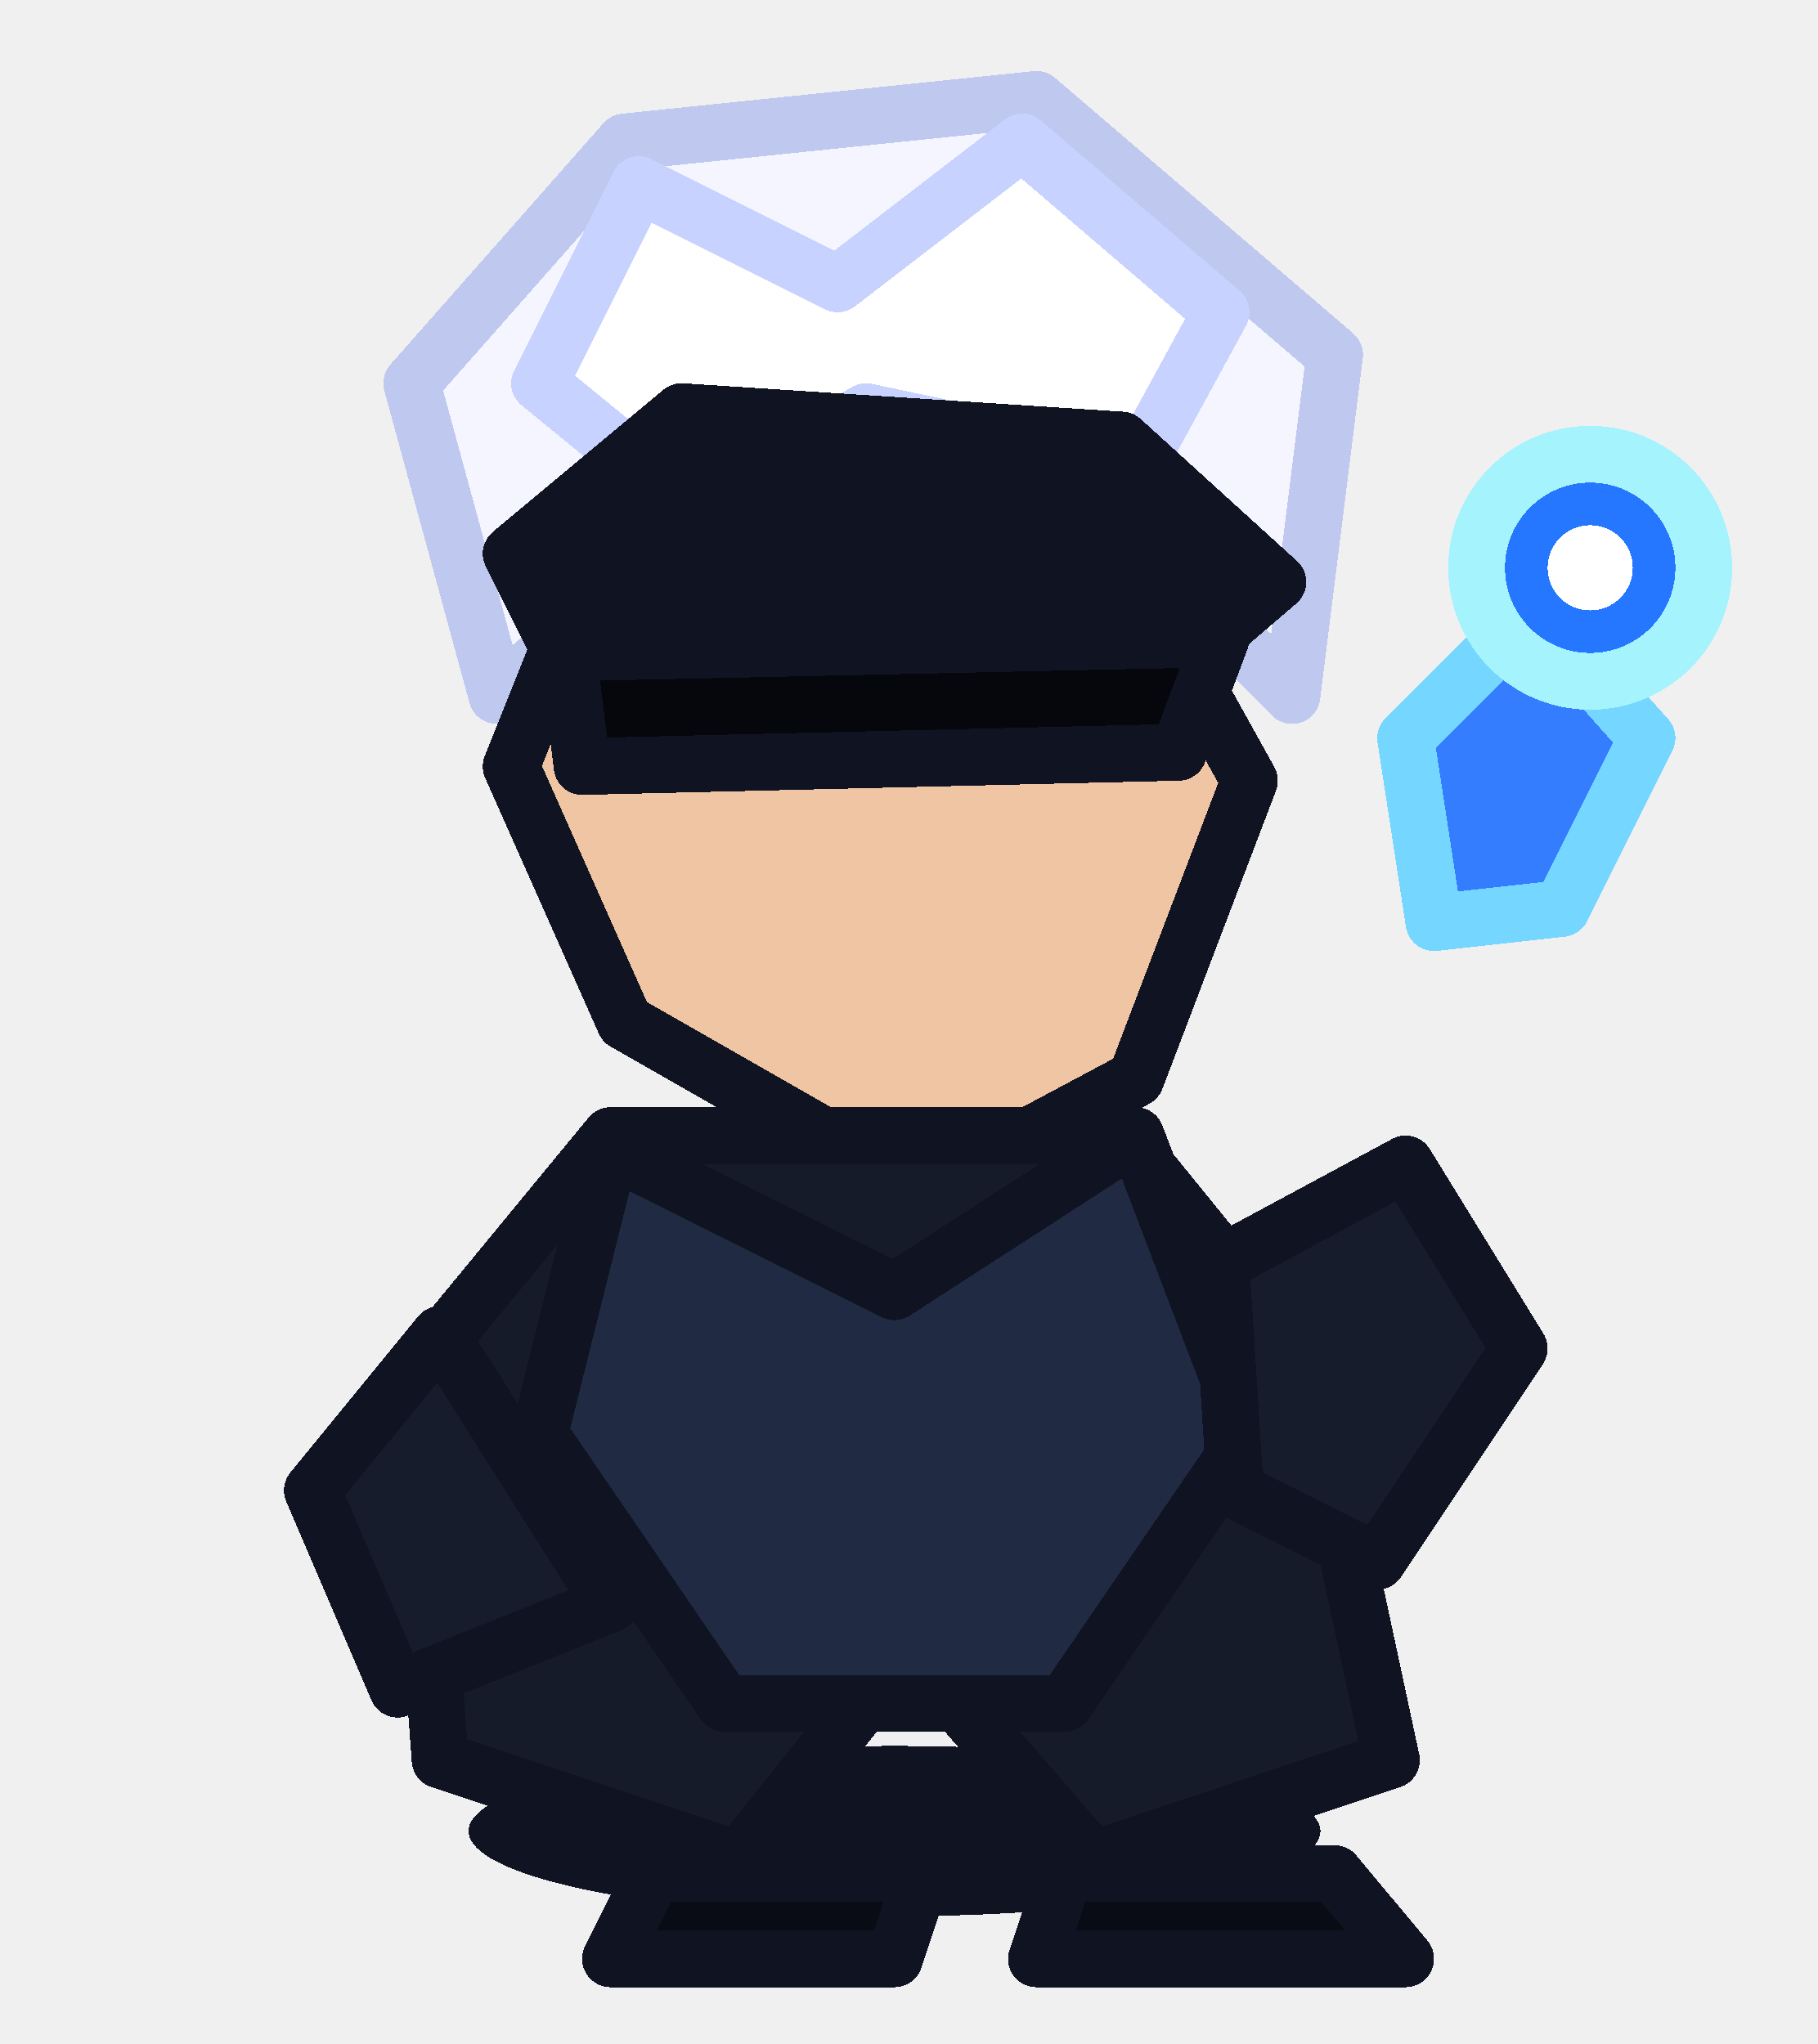
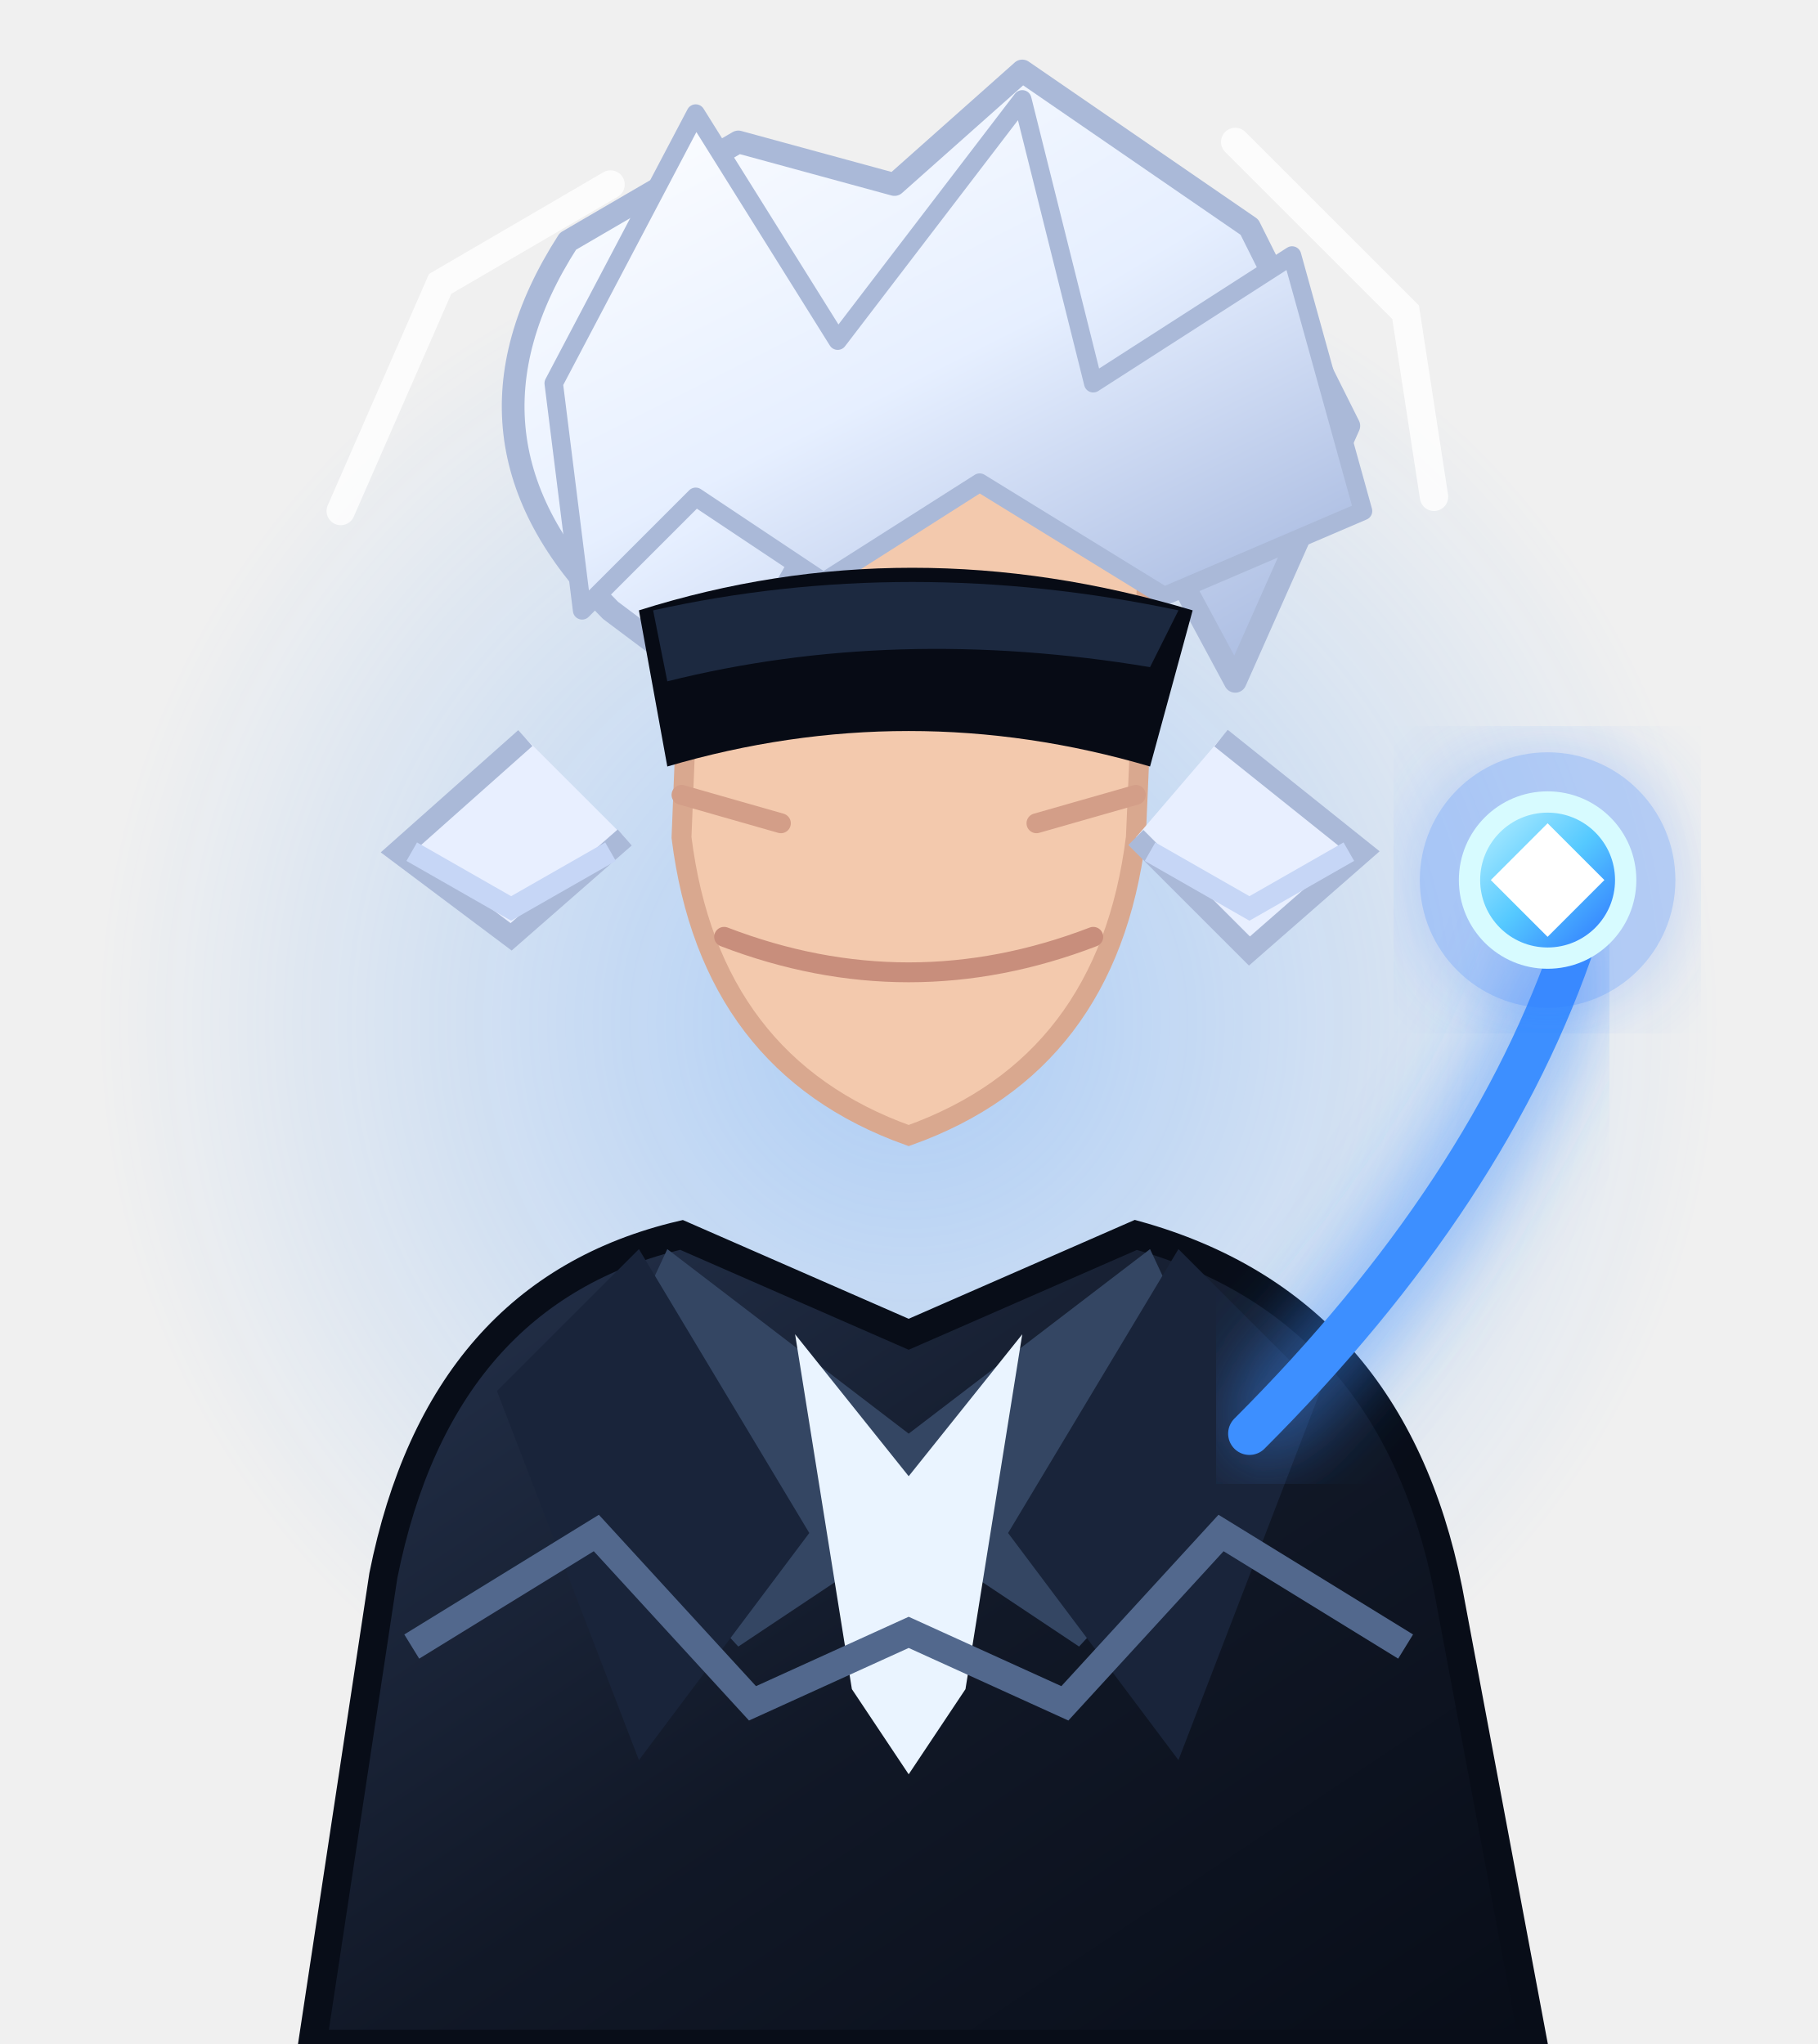
- <svg xmlns="http://www.w3.org/2000/svg" viewBox="0 0 128 144" shape-rendering="crispEdges">
-   <g stroke="#101321" stroke-width="4" stroke-linejoin="round">
-     <ellipse cx="63" cy="129" rx="30" ry="6" fill="#101321" stroke="none" />
-     <path d="M35 49 29 27 44 10 73 7 94 25 91 49 79 37 48 38Z" fill="#f5f5ff" stroke="#bfc9ef" />
-     <path d="M38 27 45 13 59 20 72 10 86 22 80 33 61 29 49 36Z" fill="#fff" stroke="#c7d2fe" />
-     <path d="M42 39 78 37 88 55 80 76 65 84 44 72 36 54Z" fill="#f0c5a4" />
-     <path d="M36 39 48 29 79 31 90 41 83 47 70 42 54 44 43 53Z" fill="#101321" />
-     <path d="M40 46 86 45 83 53 41 54Z" fill="#05070c" />
-     <path d="M43 80 29 97 31 124 52 131 64 116 77 131 98 124 92 96 79 80Z" fill="#161b2a" />
-     <path d="M43 81 63 91 80 80 88 101 75 120 51 120 38 101Z" fill="#202a42" />
-     <path d="M31 94 22 105 28 119 43 113Z" fill="#171c2c" />
-     <path d="M86 89 99 82 107 95 97 110 87 105Z" fill="#171c2c" />
-     <path d="M46 132h19l-2 6H43ZM75 132h19l5 6H73Z" fill="#090c15" />
-     <path d="M99 52 108 43 116 52 110 64 101 65Z" fill="#347dff" stroke="#75d7ff" />
-     <circle cx="112" cy="40" r="8" fill="#2677ff" stroke="#a5f3fc" />
-     <circle cx="112" cy="40" r="3" fill="#fff" stroke="none" />
-   </g>
+ <svg xmlns="http://www.w3.org/2000/svg" viewBox="0 0 128 144">
+   <defs>
+     <linearGradient id="coat" x1="0" y1="0" x2="1" y2="1">
+       <stop stop-color="#26344f" />
+       <stop offset=".52" stop-color="#111827" />
+       <stop offset="1" stop-color="#080d18" />
+     </linearGradient>
+     <linearGradient id="hair" x1="0" y1="0" x2=".8" y2="1">
+       <stop stop-color="#fff" />
+       <stop offset=".55" stop-color="#e6efff" />
+       <stop offset="1" stop-color="#aebfe3" />
+     </linearGradient>
+     <linearGradient id="blue" x1="0" y1="0" x2="1" y2="1">
+       <stop stop-color="#c4f4ff" />
+       <stop offset=".5" stop-color="#55c9ff" />
+       <stop offset="1" stop-color="#2868ff" />
+     </linearGradient>
+     <radialGradient id="aura">
+       <stop stop-color="#328dff" stop-opacity=".35" />
+       <stop offset="1" stop-color="#328dff" stop-opacity="0" />
+     </radialGradient>
+     <filter id="glow">
+       <feGaussianBlur stdDeviation="3" result="b" />
+       <feMerge>
+         <feMergeNode in="b" />
+         <feMergeNode in="SourceGraphic" />
+       </feMerge>
+     </filter>
+   </defs>
+   <ellipse cx="64" cy="128" rx="35" ry="8" fill="#111827" opacity=".18" />
+   <circle cx="64" cy="72" r="57" fill="url(#aura)" />
+   <path d="M22 144 27 111Q31 91 48 87L64 94 80 87Q98 92 102 112L108 144Z" fill="url(#coat)" stroke="#080d18" stroke-width="2" />
+   <path d="M47 88 64 101 81 88 88 103 76 116 64 108 52 116 40 103Z" fill="#344663" />
+   <path d="M56 94 64 104 72 94 68 119 64 125 60 119Z" fill="#eaf4ff" />
+   <path d="M45 88 35 98 45 124 57 108Z" fill="#19243a" />
+   <path d="M83 88 93 98 83 124 71 108Z" fill="#19243a" />
+   <path d="M49 34Q49 20 64 19Q81 20 81 36L80 59Q78 75 64 80Q50 75 48 59Z" fill="#f3c9ad" stroke="#d9a88f" stroke-width="1.4" />
+   <path d="M43 43Q31 31 40 17L52 10 63 13 72 5 88 16 95 30 87 48 80 35 70 30 59 35 51 49Z" fill="url(#hair)" stroke="#aab9d8" stroke-width="1.6" stroke-linejoin="round" />
+   <path d="M39 27 49 8 59 24 72 7 77 27 91 18 96 36 82 42 69 34 58 41 49 35 41 43Z" fill="url(#hair)" stroke="#aab9d8" stroke-width="1.3" stroke-linejoin="round" />
+   <path d="M45 43Q64 37 84 43L81 54Q64 49 47 54Z" fill="#070b15" />
+   <path d="M46 43Q64 39 83 43L81 47Q63 44 47 48Z" fill="#1c2940" />
+   <path d="M48 56 55 58M73 58 80 56" stroke="#d39e88" stroke-width="1.4" stroke-linecap="round" />
+   <path d="M51 66Q64 71 77 66" fill="none" stroke="#c88e7c" stroke-width="1.4" stroke-linecap="round" />
+   <path d="M37 52 28 60 36 66 44 59M86 52 96 60 88 67 80 59" fill="#e8efff" stroke="#aab9d8" stroke-width="1.5" />
+   <path d="M29 60 36 64 43 60M95 60 88 64 81 60" fill="none" stroke="#c6d6f6" stroke-width="1.5" />
+   <path d="M29 116 42 108 53 120 64 115 75 120 86 108 99 116" fill="none" stroke="#52688d" stroke-width="2" />
+   <path d="M88 101Q105 84 111 66" fill="none" stroke="#3e8fff" stroke-width="3" stroke-linecap="round" filter="url(#glow)" />
+   <circle cx="109" cy="62" r="9" fill="#2e7bff" opacity=".3" filter="url(#glow)" />
+   <circle cx="109" cy="62" r="5.5" fill="url(#blue)" stroke="#d7fbff" stroke-width="1.5" />
+   <path d="M105 62 109 58 113 62 109 66Z" fill="#fff" />
+   <path d="M24 36 31 20 43 13M87 10 99 22 101 35" fill="none" stroke="#fff" stroke-width="2" stroke-linecap="round" opacity=".8" />
</svg>
